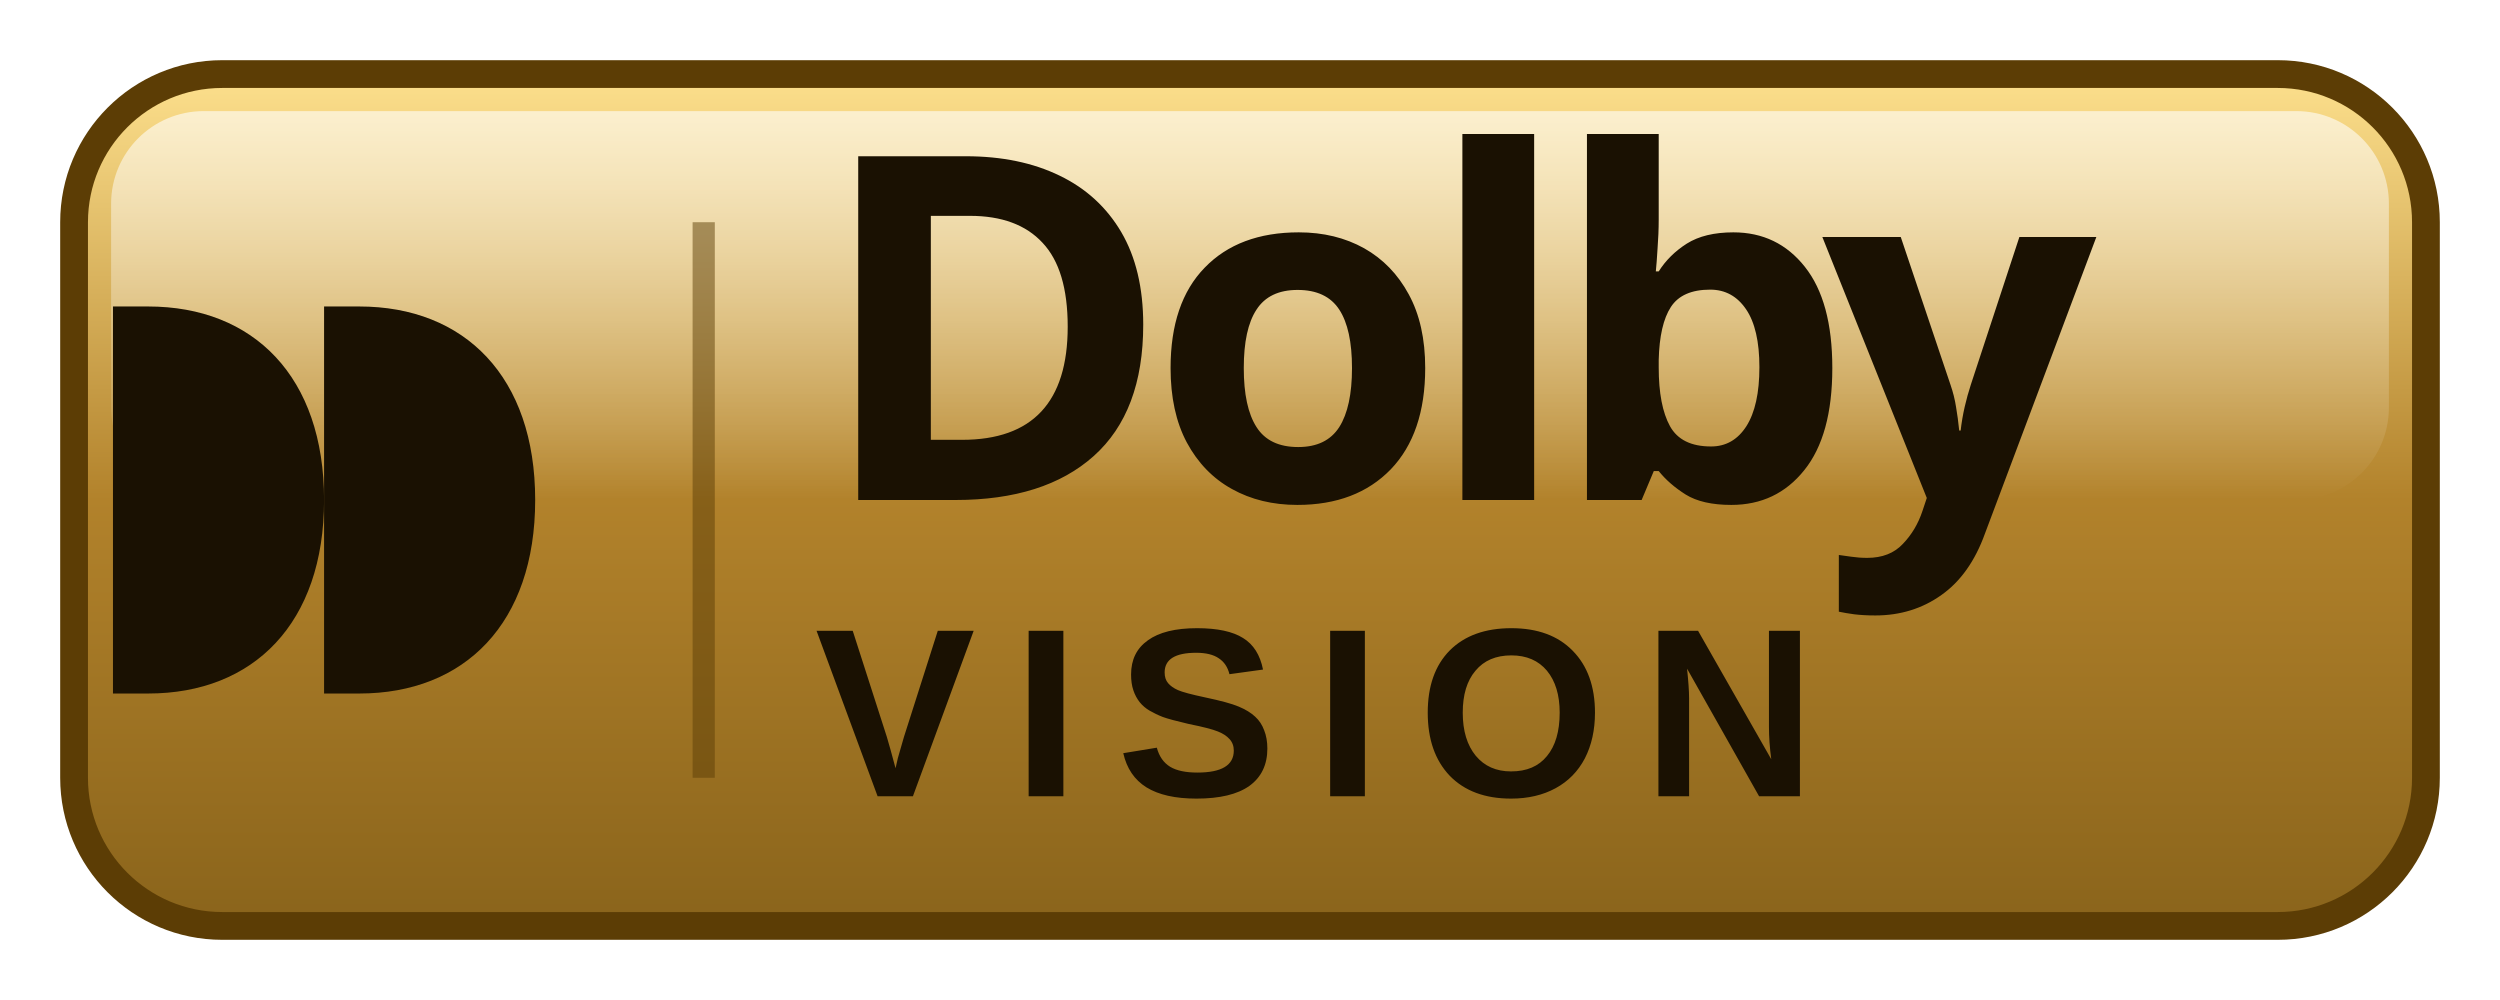
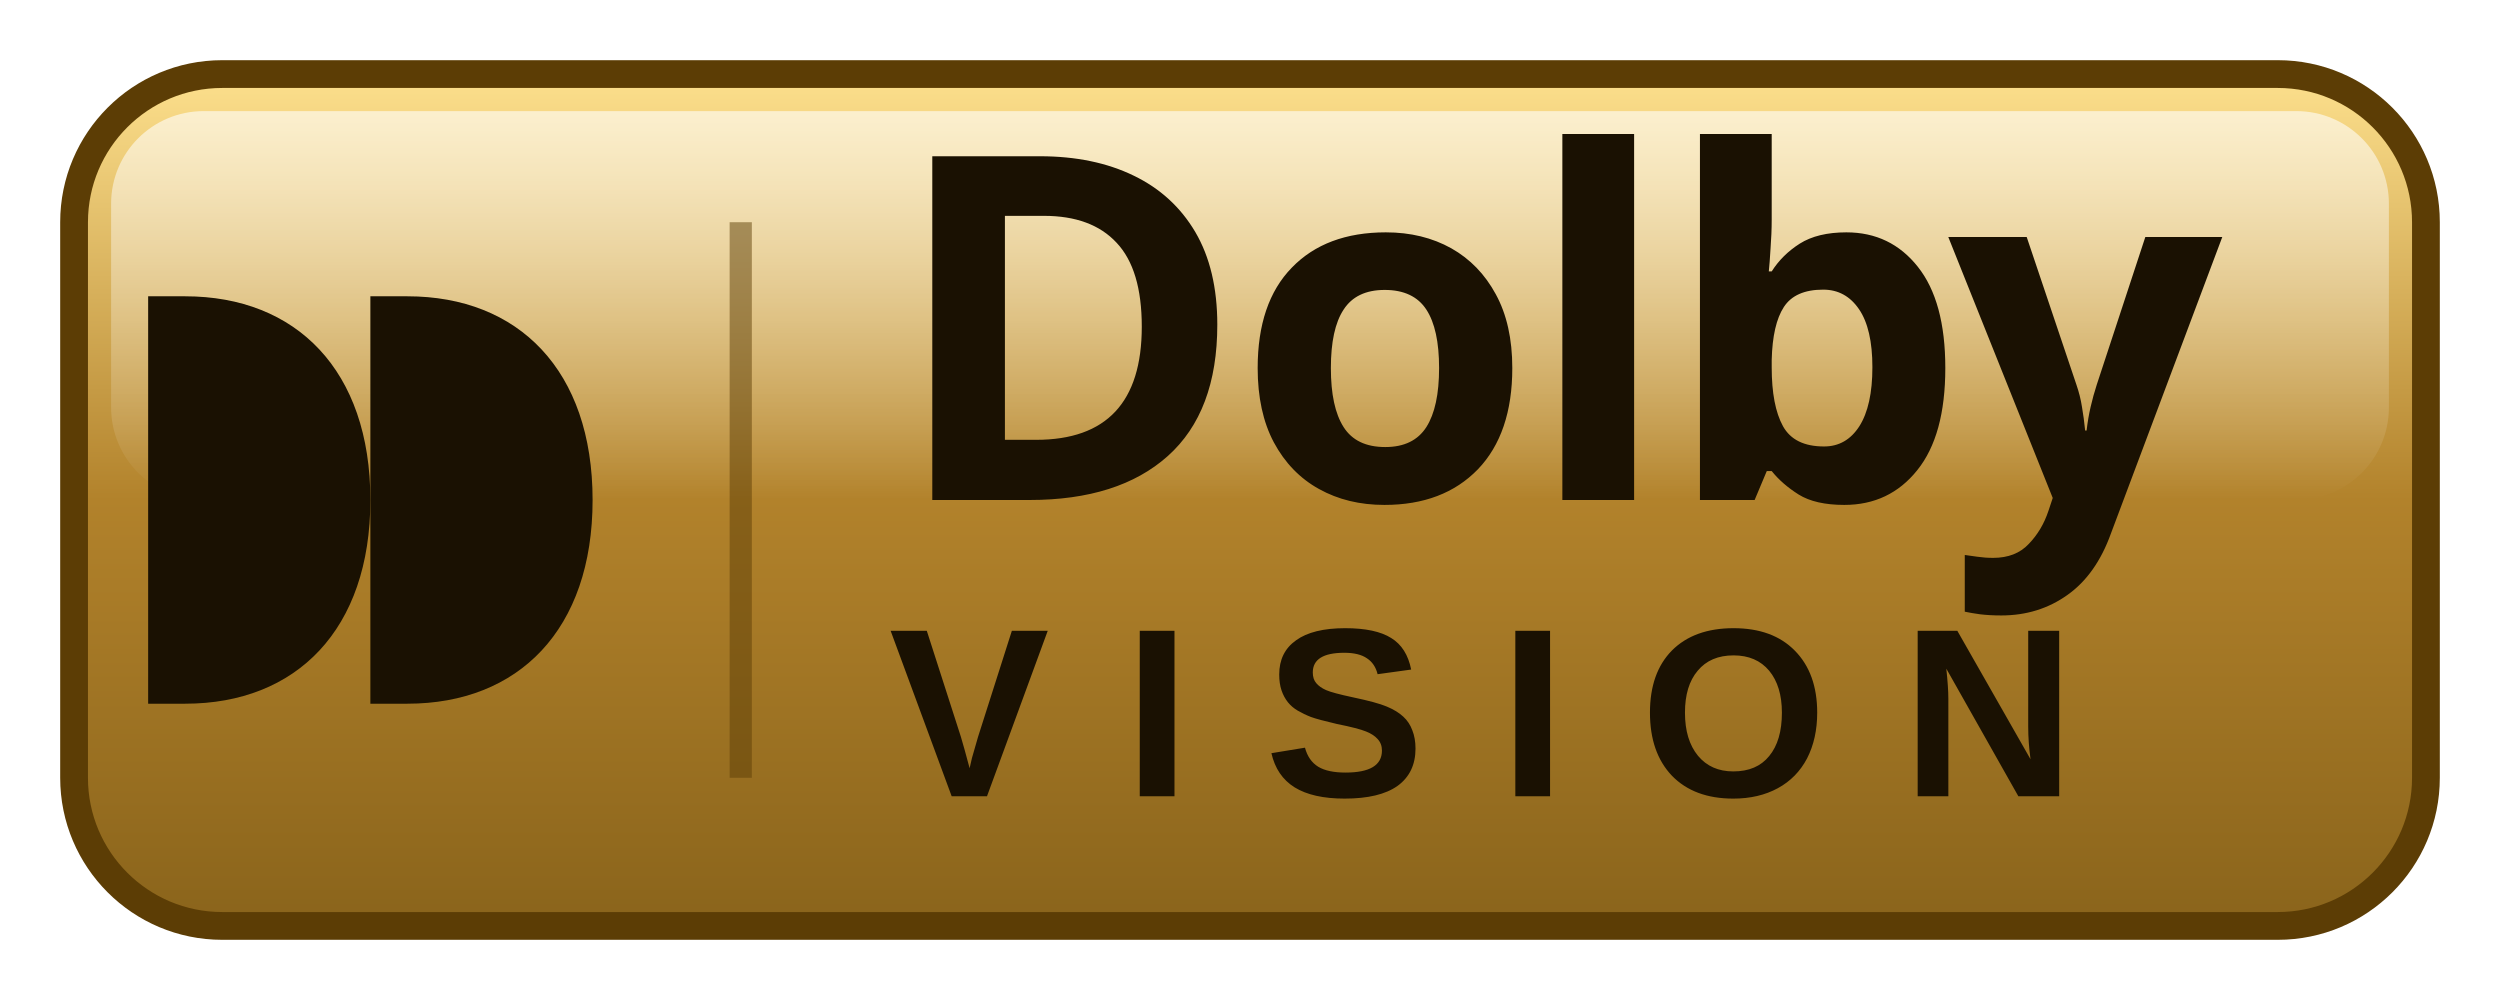
<svg xmlns="http://www.w3.org/2000/svg" width="135" height="54" viewBox="0 0 135 54">
  <defs>
-     <linearGradient id="grad" x1="0%" y1="0%" x2="0%" y2="100%">
-       <stop offset="0%" style="stop-color:#fde08d;stop-opacity:1" />
-       <stop offset="50%" style="stop-color:#b2822b;stop-opacity:1" />
-       <stop offset="100%" style="stop-color:#8a641b;stop-opacity:1" />
+     <linearGradient id="grad_dv" x1="0%" y1="0%" x2="0%" y2="100%">
+       <stop offset="0%" stop-color="#fde08d" />
+       <stop offset="50%" stop-color="#b2822b" />
+       <stop offset="100%" stop-color="#8a641b" />
    </linearGradient>
-     <linearGradient id="gloss" x1="0%" y1="0%" x2="0%" y2="100%">
-       <stop offset="0%" style="stop-color:#ffffff;stop-opacity:0.6" />
-       <stop offset="100%" style="stop-color:#ffffff;stop-opacity:0" />
+     <linearGradient id="gloss_dv" x1="0%" y1="0%" x2="0%" y2="100%">
+       <stop offset="0%" stop-color="#ffffff" stop-opacity="0.6" />
+       <stop offset="100%" stop-color="#ffffff" stop-opacity="0" />
    </linearGradient>
  </defs>
-   <rect x="4" y="4" width="127" height="46" rx="8" fill="url(#grad)" stroke="#5c3d05" stroke-width="1.5" />
-   <rect x="6" y="6" width="123" height="21" rx="5" fill="url(#gloss)" />
-   <g transform="translate(8, 27) scale(0.95)">
+   <rect x="4" y="4" width="127" height="46" rx="8" fill="url(#grad_dv)" stroke="#5c3d05" stroke-width="1.5" />
+   <rect x="6" y="6" width="123" height="21" rx="5" fill="url(#gloss_dv)" />
+   <g transform="translate(10, 27) scale(1.0)">
    <path d="M0 -11 C6 -11 10 -7 10 0 C10 7 6 11 0 11 H-2 V-11 Z" fill="#1a1102" />
    <path d="M12 -11 C18 -11 22 -7 22 0 C22 7 18 11 12 11 H10 V-11 Z" fill="#1a1102" />
  </g>
-   <line x1="38" y1="12" x2="38" y2="42" stroke="#5c3d05" stroke-width="1.2" opacity="0.5" />
-   <text x="44" y="27" fill="#1a1102" font-family="Arial Black, sans-serif" font-size="26" font-weight="900" style="letter-spacing: -1.2px;">Dolby</text>
-   <text x="44" y="43" fill="#1a1102" font-family="Arial, sans-serif" font-size="13" font-weight="900" style="letter-spacing: 2px;">VISION</text>
+   <line x1="40" y1="12" x2="40" y2="42" stroke="#5c3d05" stroke-width="1.2" opacity="0.5" />
+   <text x="48" y="27" fill="#1a1102" font-family="Arial Black, sans-serif" font-size="26" font-weight="900" letter-spacing="-0.5">Dolby</text>
+   <text x="48" y="43" fill="#1a1102" font-family="Arial, sans-serif" font-size="13" font-weight="900" letter-spacing="4">VISION</text>
</svg>
